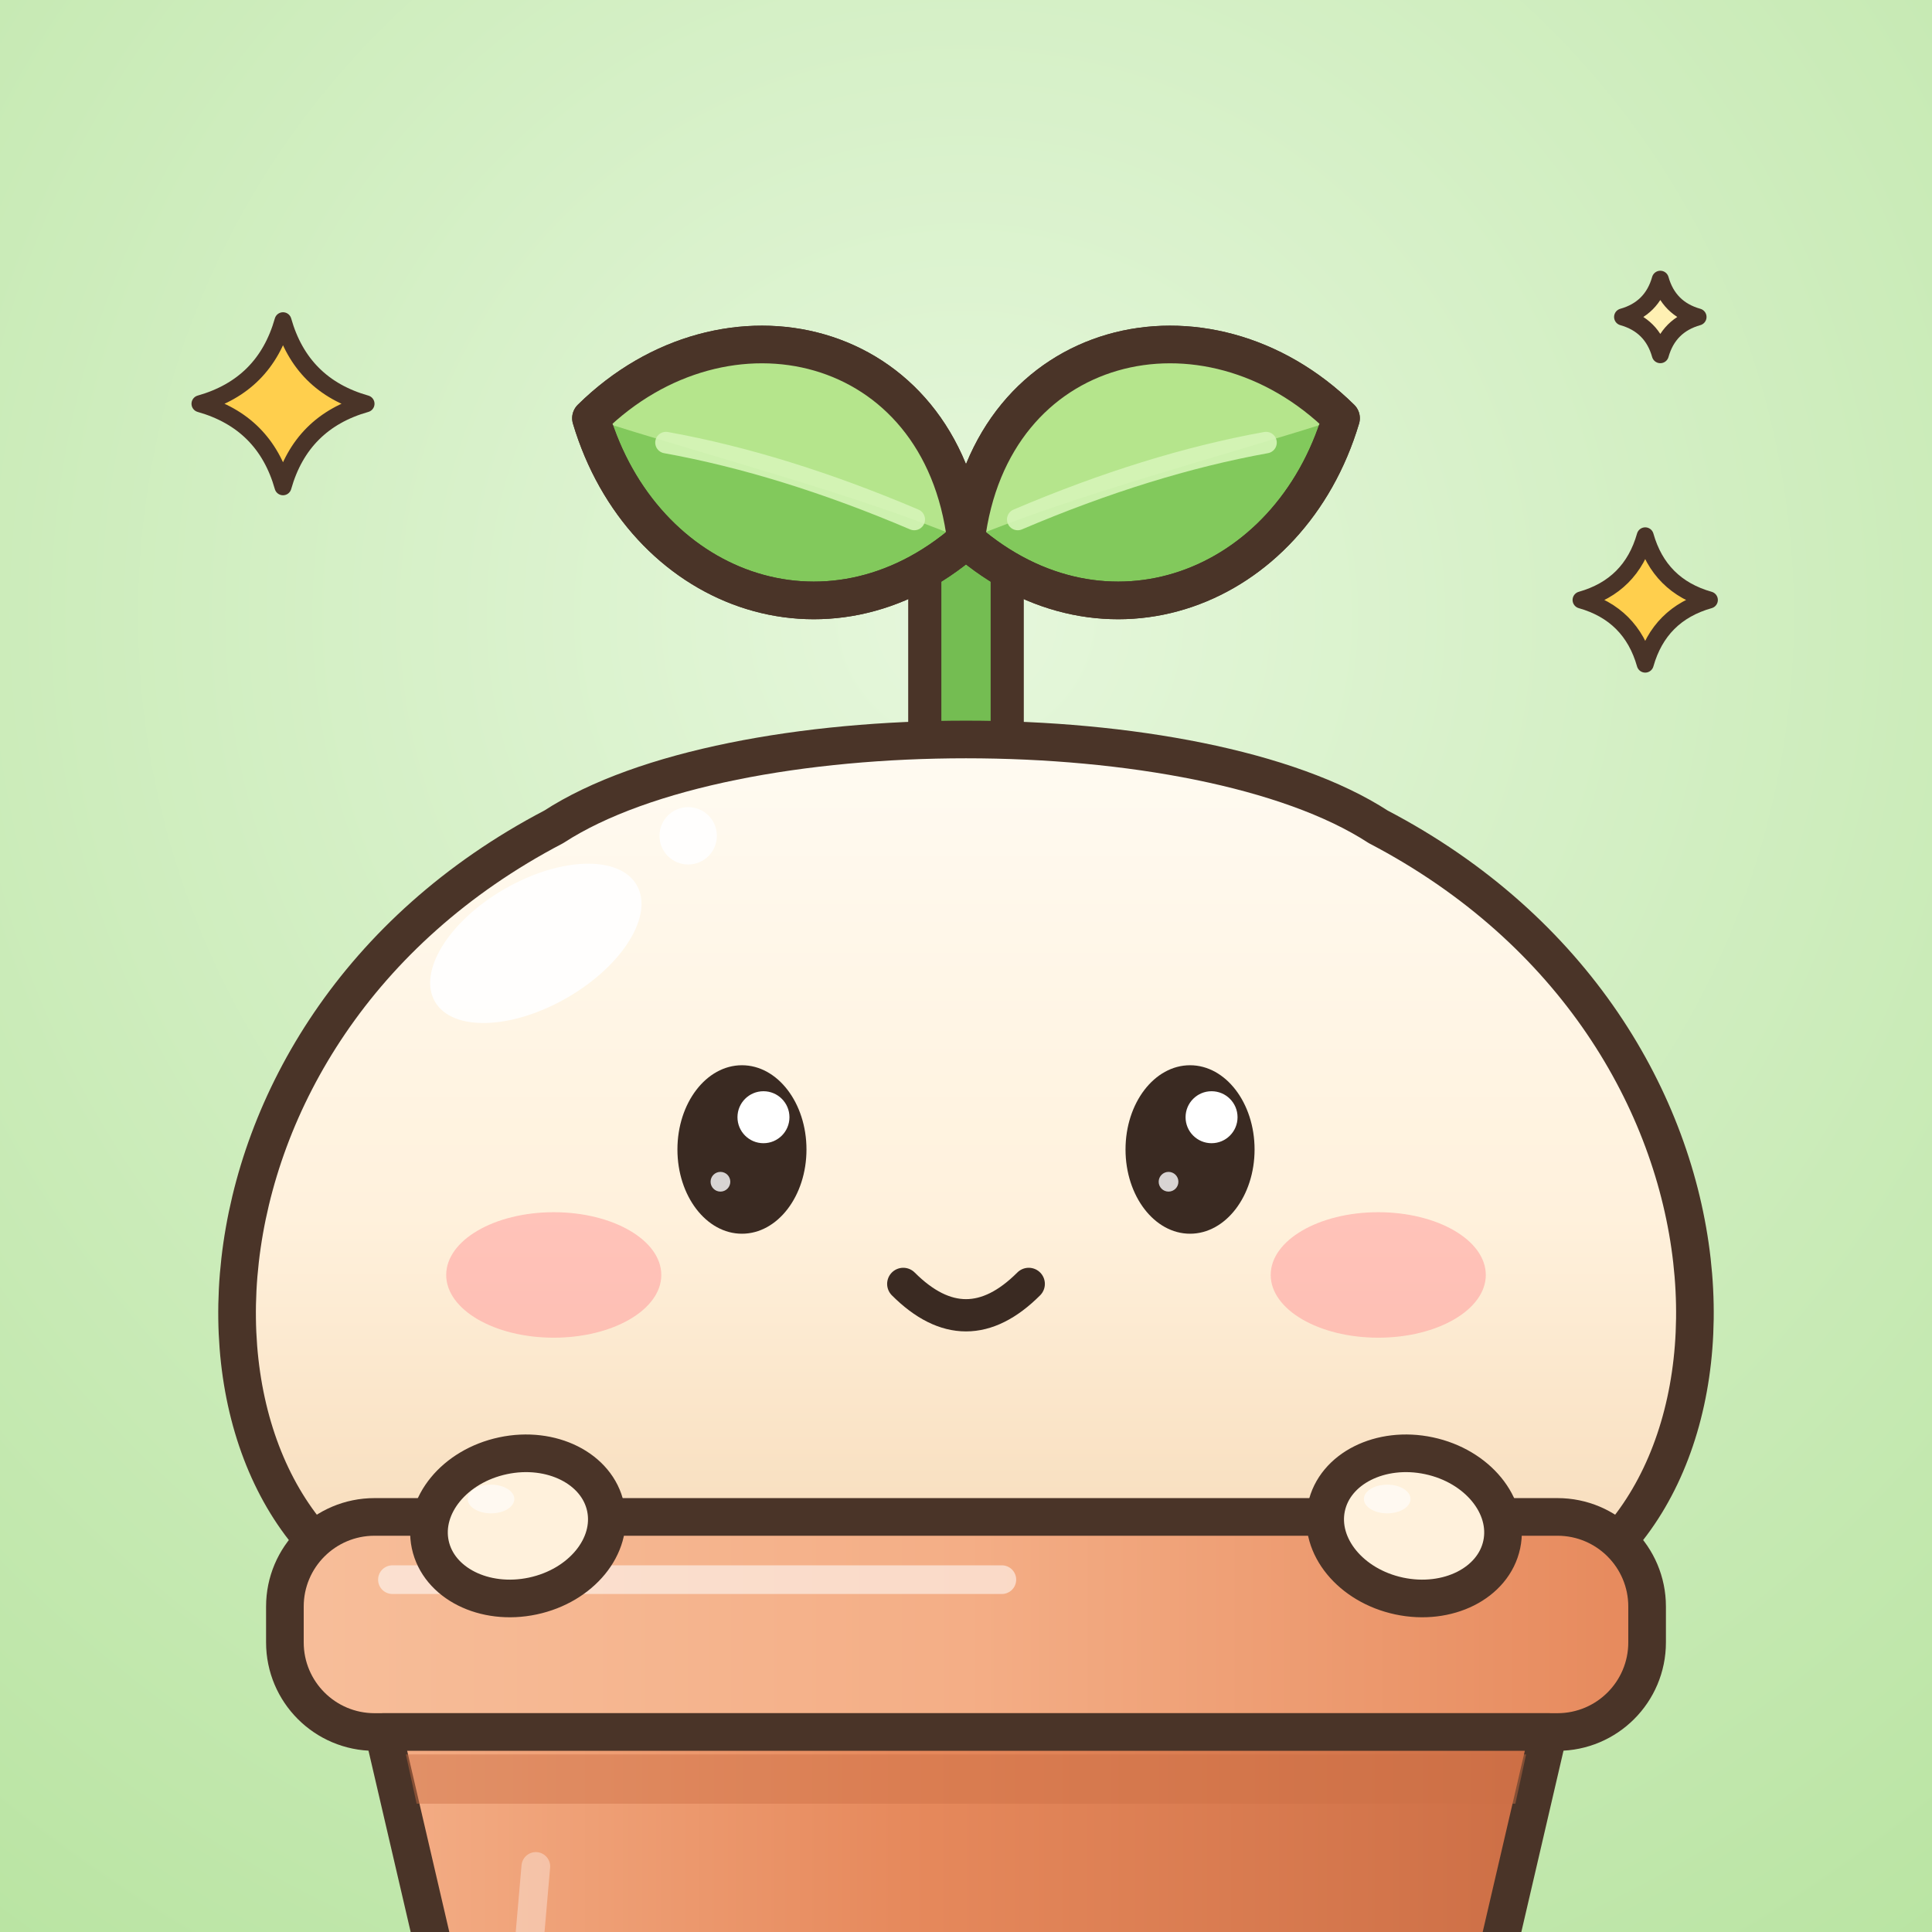
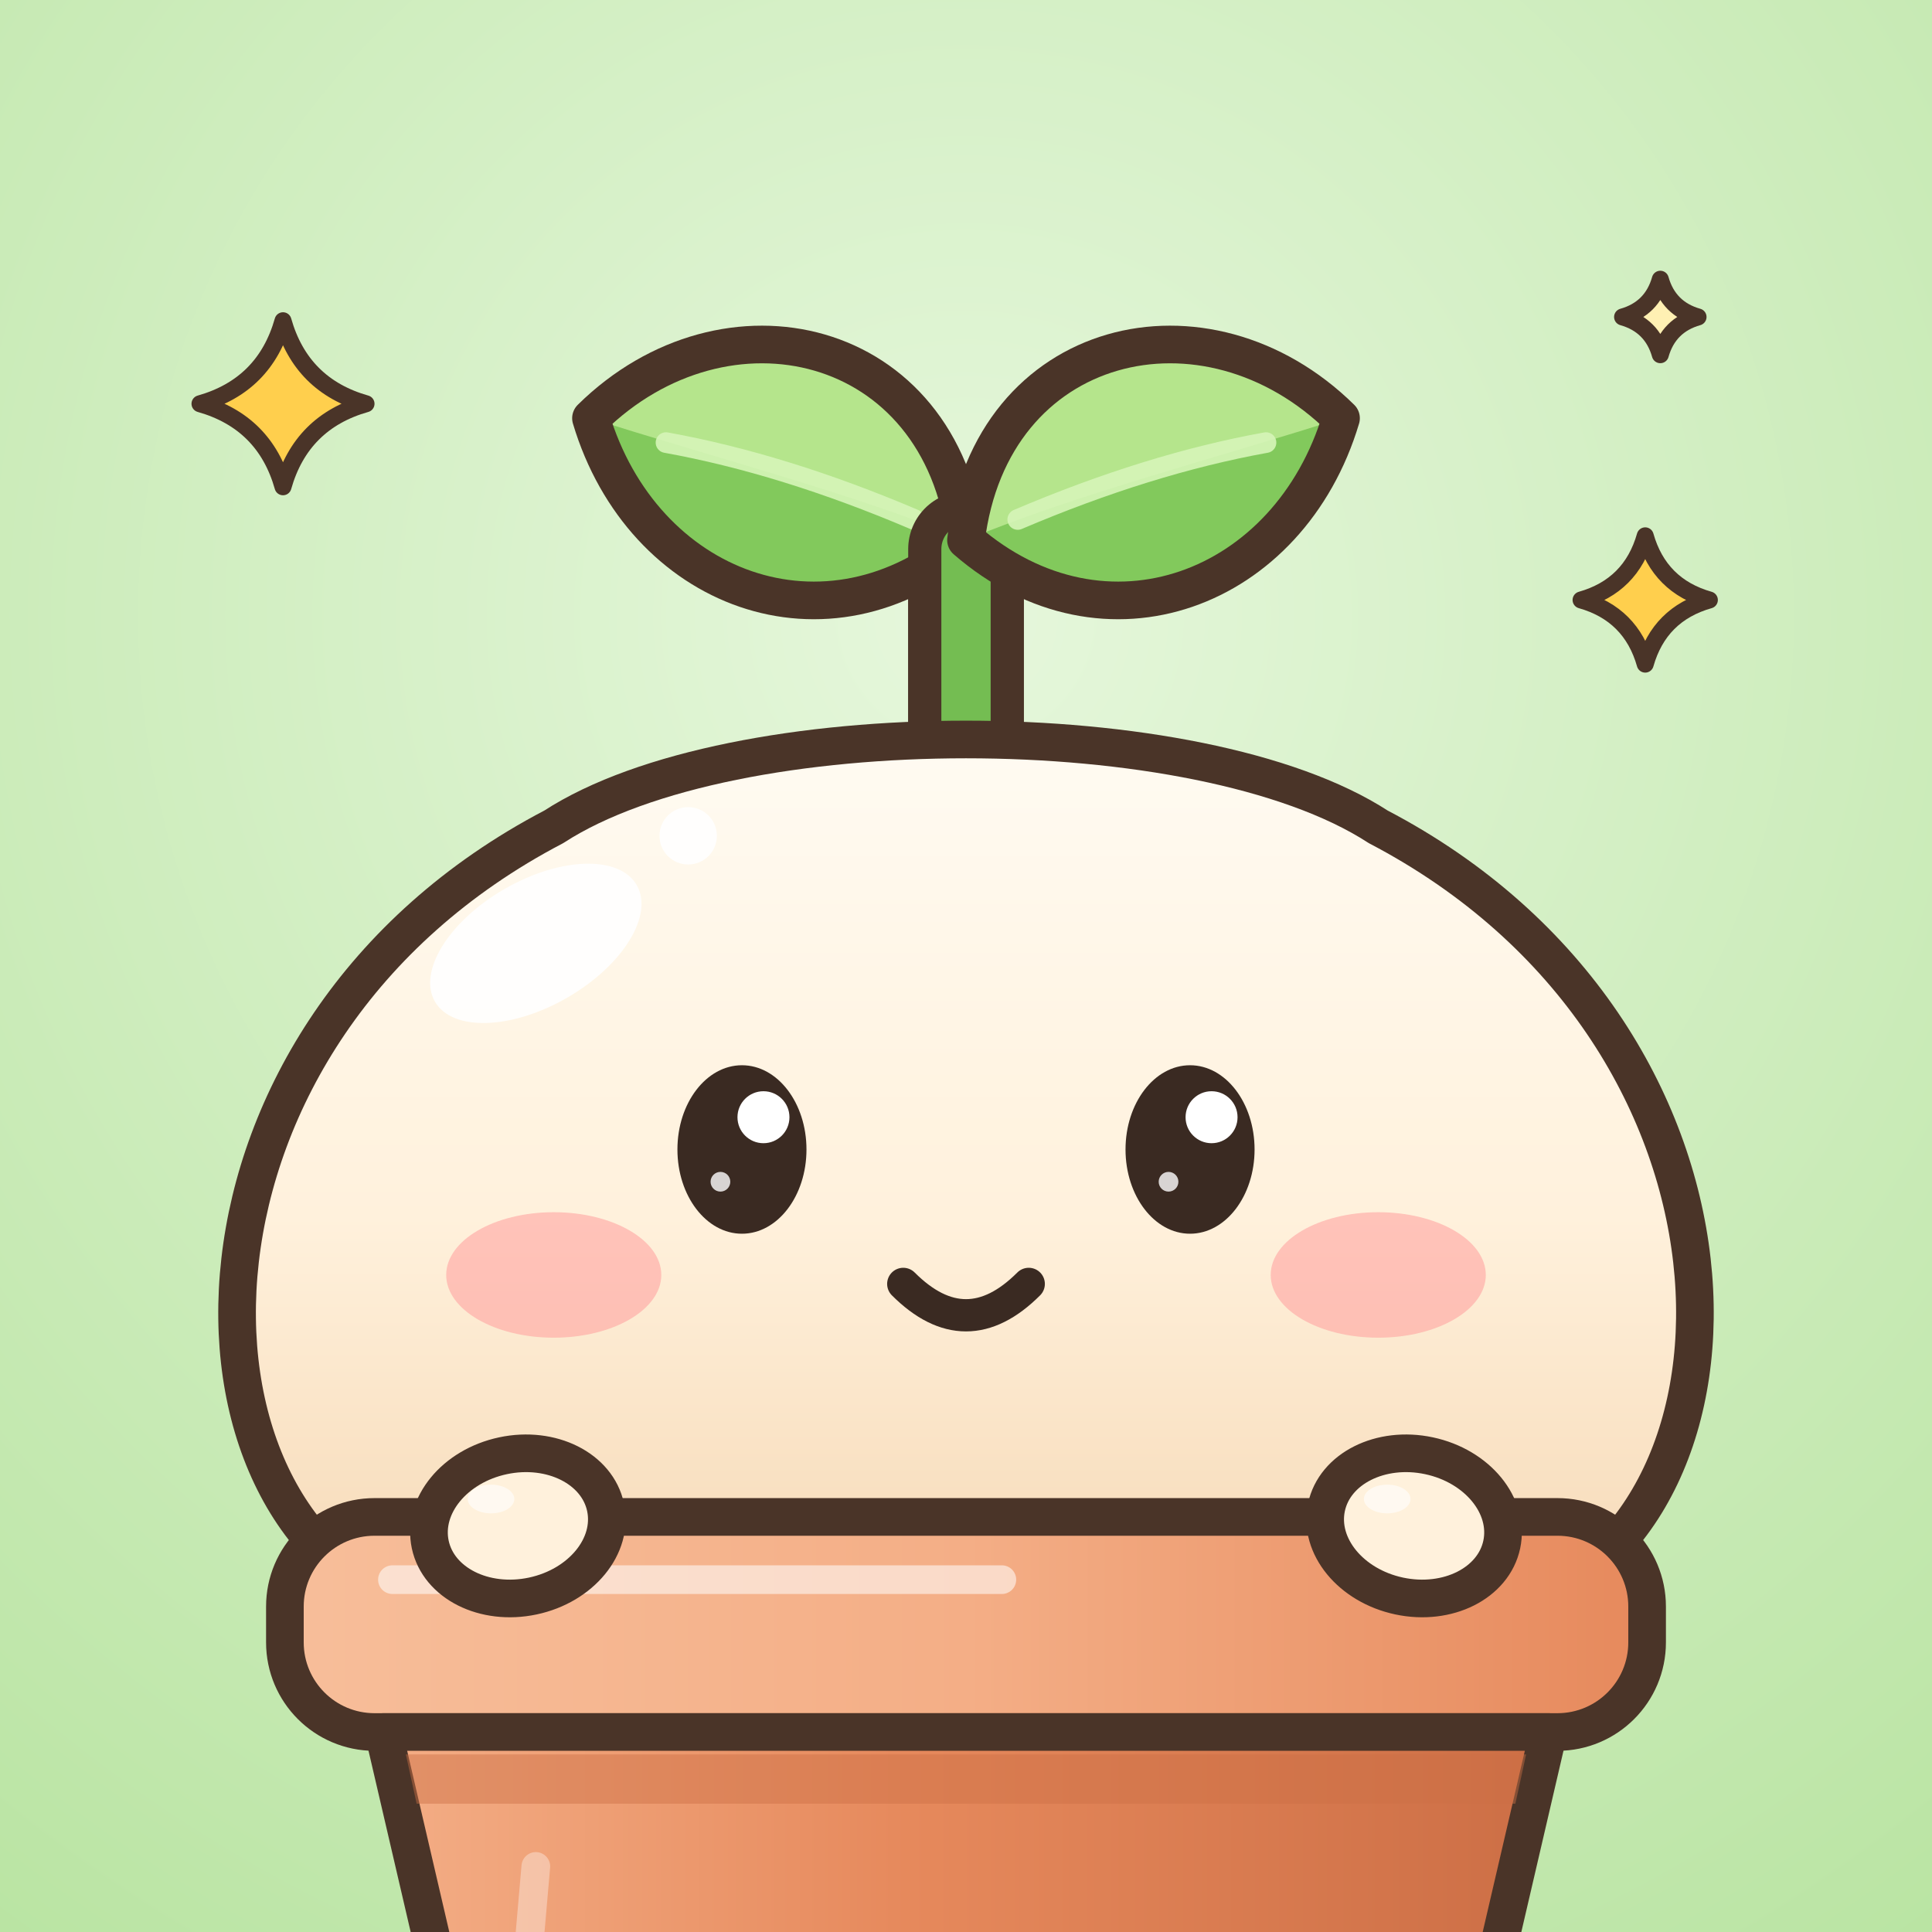
<svg xmlns="http://www.w3.org/2000/svg" viewBox="0 0 1024 1024" width="1024" height="1024">
  <defs>
    <linearGradient id="gBody" x1="0" y1="0" x2="0" y2="1">
      <stop offset="0" stop-color="#FFFBF2" />
      <stop offset="0.55" stop-color="#FFF1DC" />
      <stop offset="1" stop-color="#F6D9B6" />
    </linearGradient>
    <linearGradient id="gPot" x1="0" y1="0" x2="1" y2="0">
      <stop offset="0" stop-color="#F4AE86" />
      <stop offset="0.45" stop-color="#E6895C" />
      <stop offset="1" stop-color="#CC6E45" />
    </linearGradient>
    <linearGradient id="gRim" x1="0" y1="0" x2="1" y2="0">
      <stop offset="0" stop-color="#F7BE9A" />
      <stop offset="0.5" stop-color="#F4AE86" />
      <stop offset="1" stop-color="#E6895C" />
    </linearGradient>
    <radialGradient id="gSoil" cx="0.5" cy="0.3" r="0.8">
      <stop offset="0" stop-color="#7E5539" />
      <stop offset="1" stop-color="#644129" />
    </radialGradient>
  </defs>
  <defs>
    <radialGradient id="gBg" cx="0.5" cy="0.32" r="0.85">
      <stop offset="0" stop-color="#E6F7DC" />
      <stop offset="1" stop-color="#B9E4A2" />
    </radialGradient>
  </defs>
  <rect width="1024" height="1024" fill="url(#gBg)" />
  <path d="M150 170 Q159.7 204.3 194 214 Q159.7 223.7 150 258 Q140.3 223.7 106 214 Q140.3 204.3 150 170 Z" fill="#FFCF4D" stroke="#4A3428" stroke-width="9" stroke-linejoin="round" />
  <path d="M872 284 Q879.5 310.5 906 318 Q879.5 325.5 872 352 Q864.5 325.5 838 318 Q864.5 310.5 872 284 Z" fill="#FFCF4D" stroke="#4A3428" stroke-width="9" stroke-linejoin="round" />
  <path d="M880 148 Q884.4 163.6 900 168 Q884.4 172.4 880 188 Q875.6 172.4 860 168 Q875.6 163.6 880 148 Z" fill="#FFF0B3" stroke="#4A3428" stroke-width="9" stroke-linejoin="round" />
  <g transform="translate(-58 -250.5) scale(4.75)">
-     <path d="M120 142 L120 112" fill="none" stroke="#4A3428" stroke-width="12.9" stroke-linecap="round" stroke-linejoin="round" />
-     <path d="M120 142 L120 112" fill="none" stroke="#74BD52" stroke-width="5.5" stroke-linecap="round" stroke-linejoin="round" />
+     <ellipse cx="120" cy="223" rx="70" ry="10" fill="url(#gSoil)" stroke="#4A3428" stroke-width="4.2" />
+     <path d="M120 142 L120 114" fill="none" stroke="#4A3428" stroke-width="12.9" stroke-linecap="round" stroke-linejoin="round" />
+     <path d="M120 142 L120 114" fill="none" stroke="#74BD52" stroke-width="5.5" stroke-linecap="round" stroke-linejoin="round" />
    <g transform="translate(120 113) scale(-1 1) rotate(-18)">
-       <path d="M0 0 C9.7 -20.9 34.3 -18.7 44 0 C32.6 16.5 10.6 17.6 0 0 Z" fill="#82C95C" stroke="#4A3428" stroke-width="4.2" stroke-linejoin="round" />
+       <path d="M0 0 C9.7 -20.9 34.3 -18.7 44 0 C32.6 16.5 10.6 17.6 0 0 Z" fill="#82C95C" />
      <path d="M0 0 C9.7 -20.9 34.3 -18.7 44 0 C30.8 0 13.2 -1.1 0 0 Z" fill="#B5E58C" />
-       <path d="M6.2 -0.4 Q22 -1.8 35.2 0" fill="none" stroke="#D6F5B8" stroke-width="2.4" stroke-linecap="round" opacity="0.9" />
+       <path d="M6.2 -0.4 Q22 -1.8 35.2 0" fill="none" stroke="#D6F5B8" stroke-width="2.3" stroke-linecap="round" opacity="0.9" />
      <path d="M0 0 C9.7 -20.9 34.3 -18.7 44 0 C32.6 16.5 10.6 17.6 0 0 Z" fill="none" stroke="#4A3428" stroke-width="4.2" stroke-linejoin="round" />
    </g>
-     <g transform="translate(120 113) scale(1 1) rotate(-18)">
-       <path d="M0 0 C9.7 -20.9 34.3 -18.7 44 0 C32.6 16.5 10.6 17.6 0 0 Z" fill="#82C95C" stroke="#4A3428" stroke-width="4.2" stroke-linejoin="round" />
-       <path d="M0 0 C9.7 -20.9 34.3 -18.7 44 0 C30.8 0 13.2 -1.1 0 0 Z" fill="#B5E58C" />
-       <path d="M6.2 -0.4 Q22 -1.8 35.2 0" fill="none" stroke="#D6F5B8" stroke-width="2.4" stroke-linecap="round" opacity="0.9" />
-       <path d="M0 0 C9.7 -20.9 34.3 -18.7 44 0 C32.6 16.5 10.6 17.6 0 0 Z" fill="none" stroke="#4A3428" stroke-width="4.2" stroke-linejoin="round" />
+     <g transform="translate(240 0) scale(-1 1)">
+       <path d="M120 142 L120 114" fill="none" stroke="#4A3428" stroke-width="12.9" stroke-linecap="round" stroke-linejoin="round" />
+       <path d="M120 142 L120 114" fill="none" stroke="#74BD52" stroke-width="5.5" stroke-linecap="round" stroke-linejoin="round" />
+       <g transform="translate(120 113) scale(-1 1) rotate(-18)">
+         <path d="M0 0 C9.7 -20.9 34.3 -18.7 44 0 C32.6 16.5 10.6 17.6 0 0 Z" fill="#82C95C" />
+         <path d="M0 0 C9.7 -20.9 34.3 -18.7 44 0 C30.8 0 13.2 -1.1 0 0 Z" fill="#B5E58C" />
+         <path d="M6.2 -0.4 Q22 -1.8 35.2 0" fill="none" stroke="#D6F5B8" stroke-width="2.3" stroke-linecap="round" opacity="0.9" />
+         <path d="M0 0 C9.7 -20.9 34.3 -18.7 44 0 C32.6 16.5 10.6 17.6 0 0 Z" fill="none" stroke="#4A3428" stroke-width="4.2" stroke-linejoin="round" />
+       </g>
    </g>
-     <ellipse cx="120" cy="223" rx="70" ry="10" fill="url(#gSoil)" stroke="#4A3428" stroke-width="4.2" />
    <path d="M58 232 C30 222 30 168 74 145 C94 132 146 132 166 145 C210 168 210 222 182 232 Z" fill="url(#gBody)" stroke="#4A3428" stroke-width="4.2" stroke-linejoin="round" />
    <ellipse cx="72" cy="158" rx="13" ry="7" transform="rotate(-30 72 158)" fill="#FFFFFF" opacity="0.9" />
    <circle cx="89" cy="146" r="3.2" fill="#FFFFFF" opacity="0.9" />
    <ellipse cx="74" cy="195" rx="12" ry="7" fill="#FF9C9C" opacity="0.55" />
    <ellipse cx="166" cy="195" rx="12" ry="7" fill="#FF9C9C" opacity="0.55" />
    <ellipse cx="95" cy="181" rx="7.2" ry="9.4" fill="#3A2A22" />
    <circle cx="97.4" cy="177.4" r="2.9" fill="#FFFFFF" />
    <circle cx="92.6" cy="184.6" r="1.1" fill="#FFFFFF" opacity="0.8" />
    <ellipse cx="145" cy="181" rx="7.2" ry="9.4" fill="#3A2A22" />
    <circle cx="147.4" cy="177.4" r="2.9" fill="#FFFFFF" />
    <circle cx="142.6" cy="184.6" r="1.1" fill="#FFFFFF" opacity="0.8" />
    <path d="M113 196 Q120 203 127 196" fill="none" stroke="#3A2A22" stroke-width="3.6" stroke-linecap="round" />
-     <rect x="44" y="222" width="152" height="24" rx="10" fill="url(#gRim)" stroke="#4A3428" stroke-width="4.2" />
+     <rect x="44" y="222" width="152" height="24" rx="10" ry="10" fill="url(#gRim)" stroke="#4A3428" stroke-width="4.2" />
    <path d="M55 246 L185 246 L175 289 Q173 298 163 298 L77 298 Q67 298 65 289 Z" fill="url(#gPot)" stroke="#4A3428" stroke-width="4.2" stroke-linejoin="round" />
    <path d="M57.5 248.5 L182.5 248.5 L181.3 254 L58.7 254 Z" fill="#CC6E45" opacity="0.45" />
    <path d="M56 229 L124 229" stroke="#FFFFFF" stroke-width="3.2" stroke-linecap="round" opacity="0.55" />
    <path d="M72 261 L70 284" stroke="#FFFFFF" stroke-width="3.2" stroke-linecap="round" opacity="0.35" />
    <ellipse cx="70" cy="223" rx="10" ry="8" transform="rotate(-12 70 223)" fill="#FFF1DC" stroke="#4A3428" stroke-width="4.2" />
    <ellipse cx="67" cy="220" rx="2.6" ry="1.6" fill="#FFFFFF" opacity="0.6" />
    <ellipse cx="170" cy="223" rx="10" ry="8" transform="rotate(12 170 223)" fill="#FFF1DC" stroke="#4A3428" stroke-width="4.2" />
    <ellipse cx="167" cy="220" rx="2.6" ry="1.6" fill="#FFFFFF" opacity="0.6" />
  </g>
</svg>
